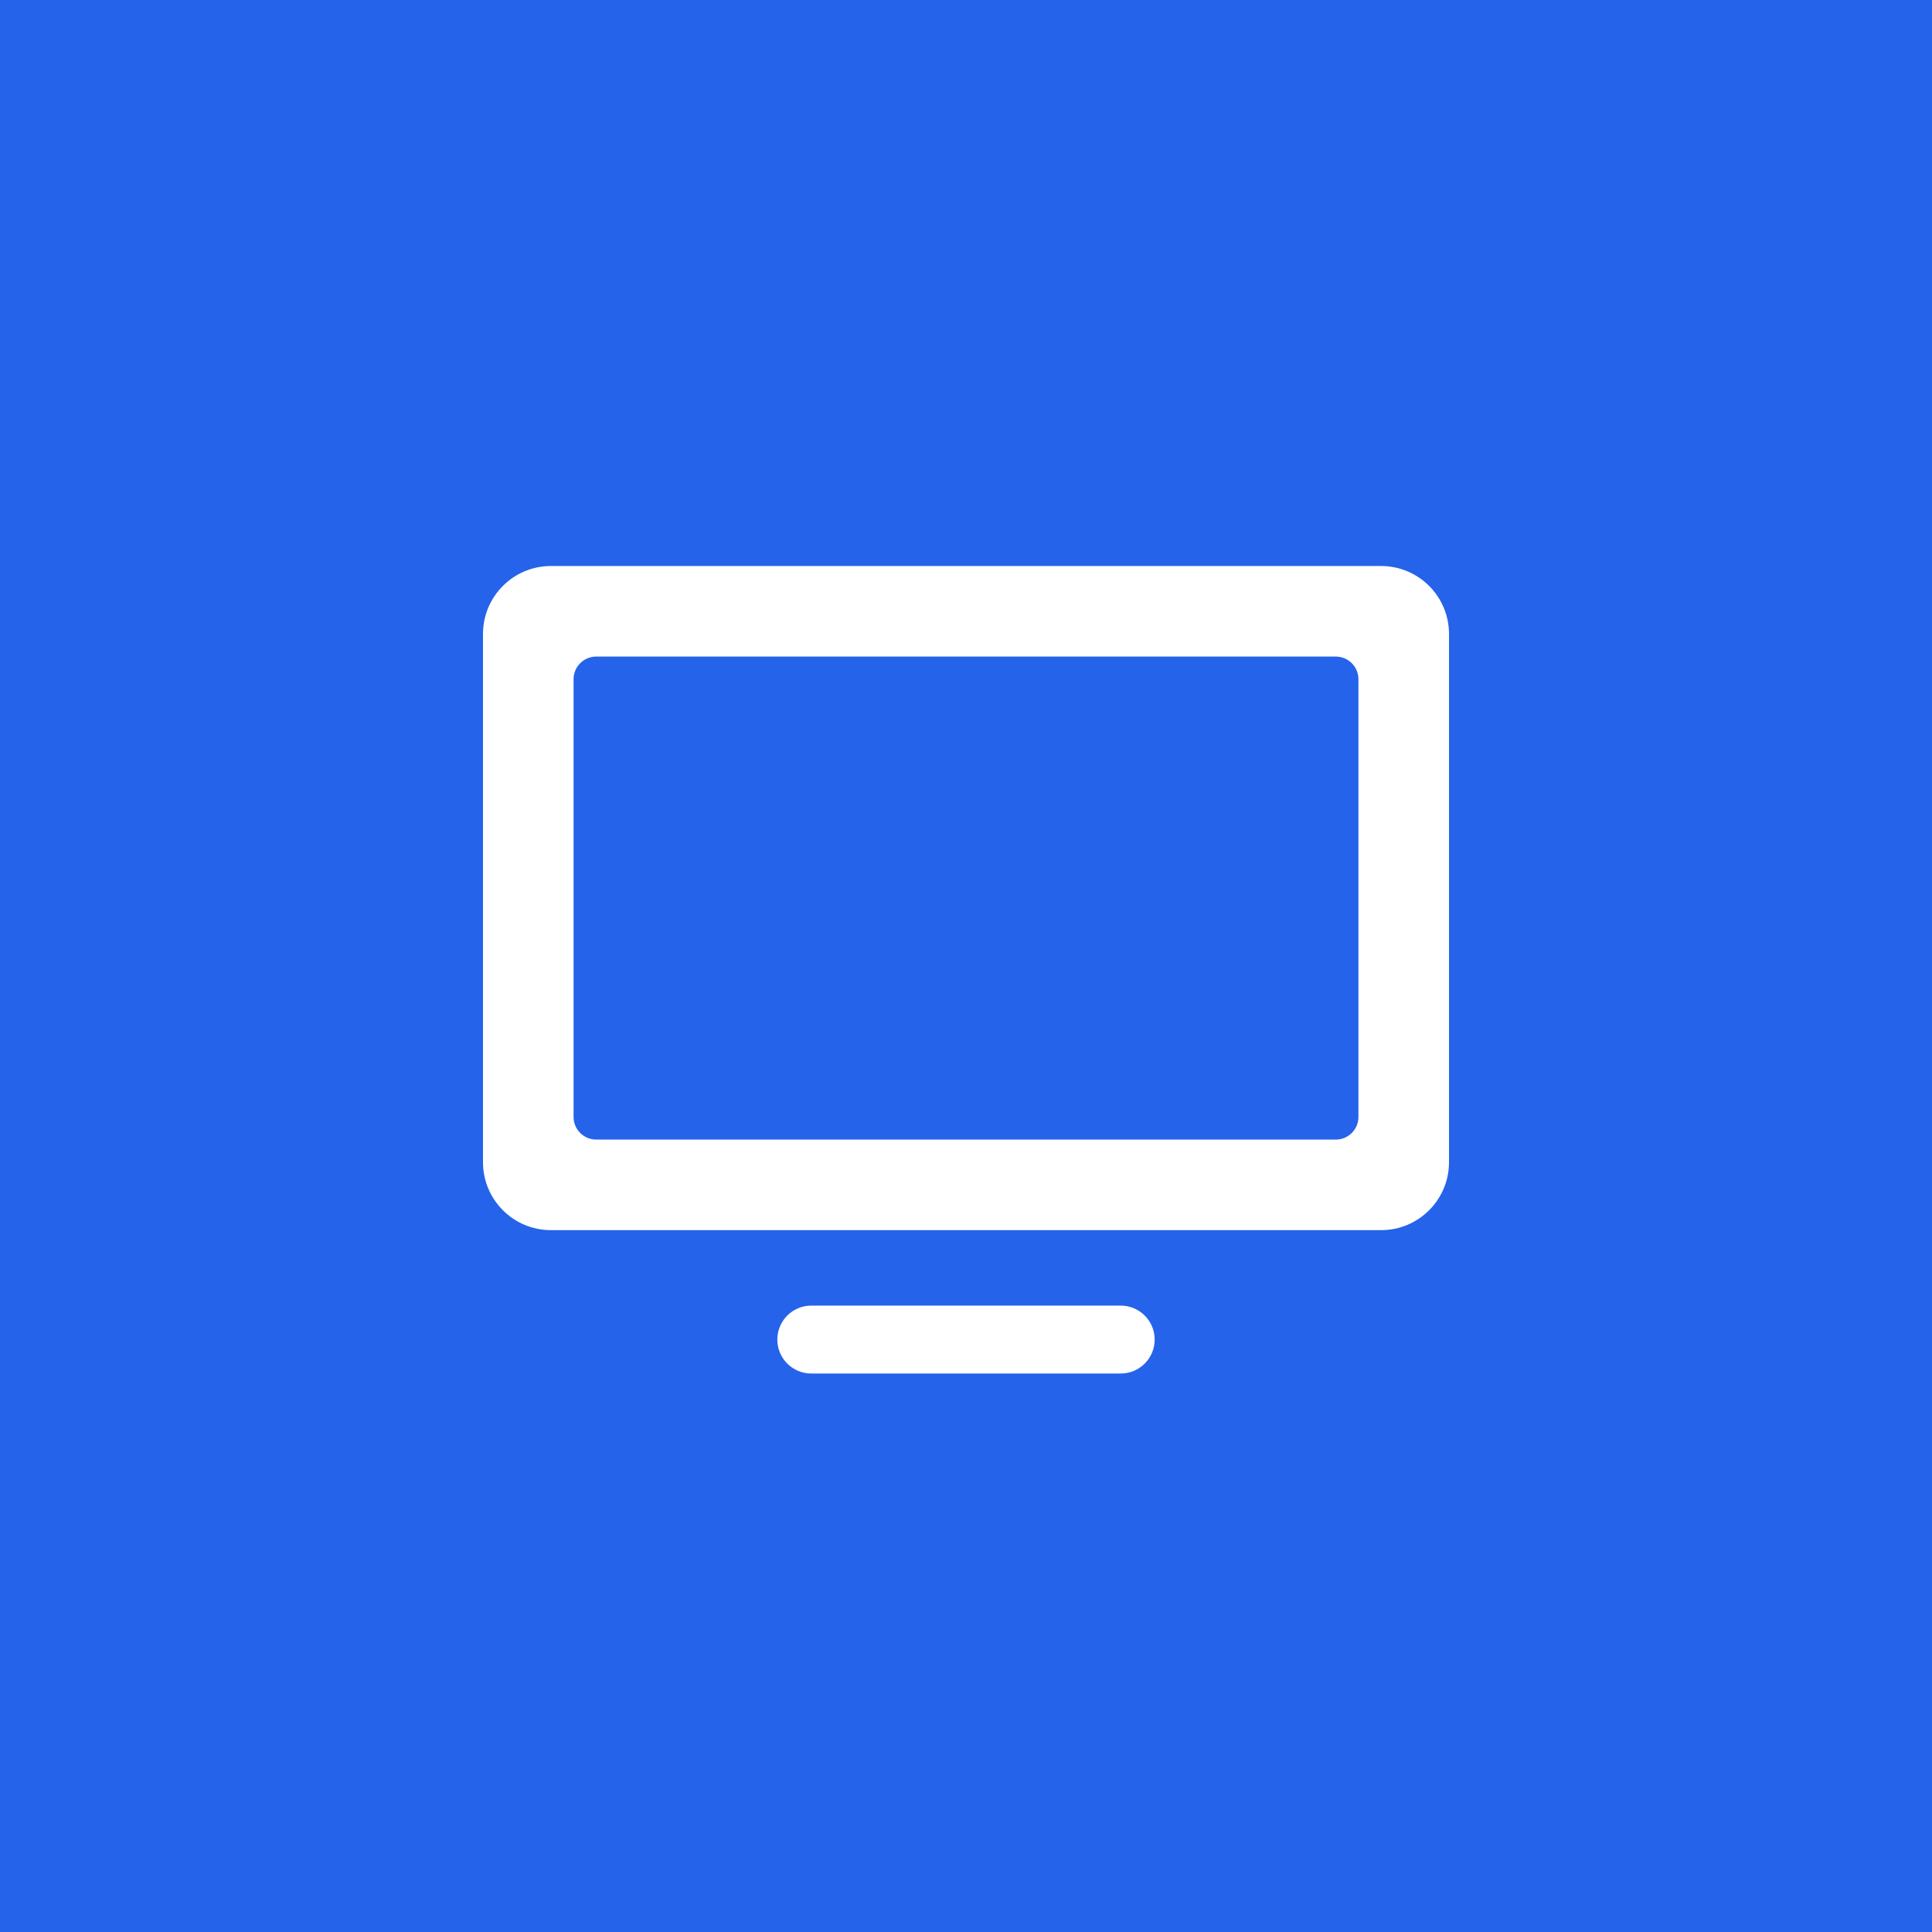
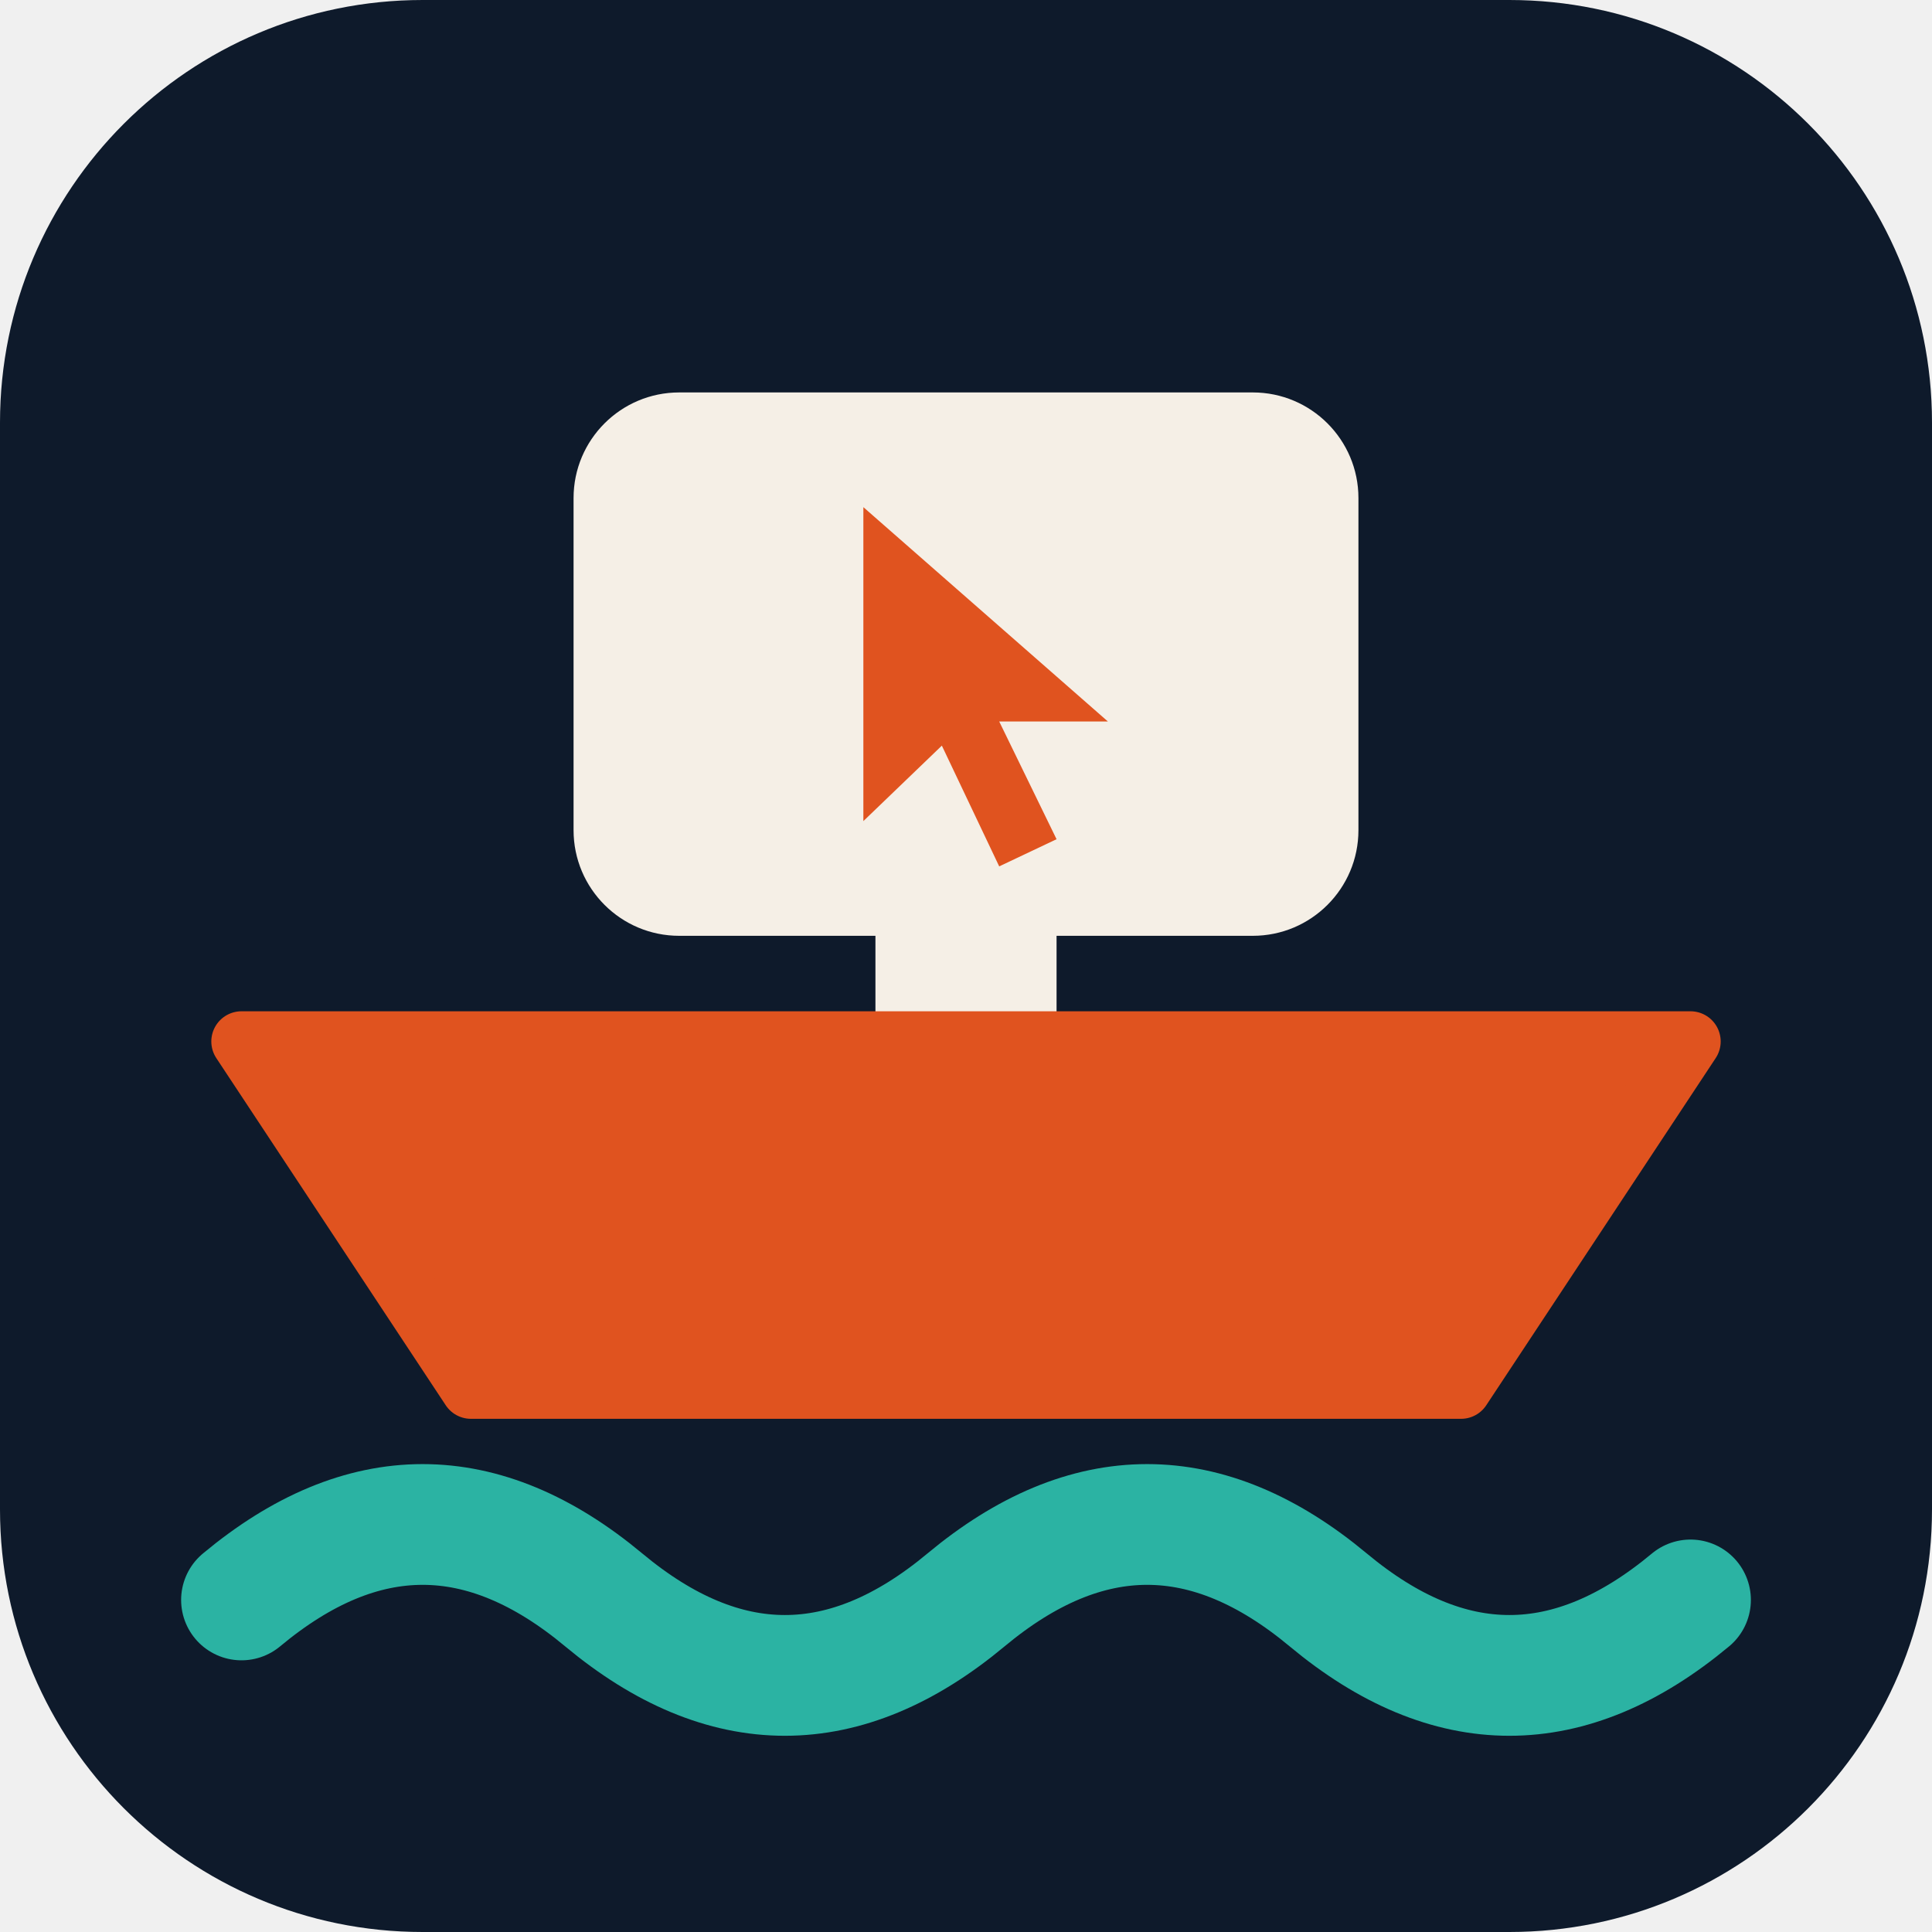
- <svg xmlns="http://www.w3.org/2000/svg" viewBox="0 0 512 512">
-   <rect width="512" height="512" fill="#2563eb" />
-   <rect x="128" y="150" width="256" height="176" rx="18" fill="#fff" />
-   <rect x="152" y="174" width="208" height="128" rx="6" fill="#2563eb" />
-   <rect x="206" y="346" width="100" height="18" rx="9" fill="#fff" />
+ <svg xmlns="http://www.w3.org/2000/svg" width="64" height="64" viewBox="0 0 64 64">
+   <g transform="translate(0 0) scale(1.0)">
+     <rect width="64" height="64" rx="14" fill="#0E1A2B" />
+     <rect x="19" y="13" width="26" height="18" rx="3.5" fill="#F5EFE6" />
+     <path d="M28.6 16.8v10.4l2.6-2.5 1.9 4 1.9-.9-1.9-3.9h3.6z" fill="#E0531F" />
+     <rect x="29" y="30" width="6" height="4.5" fill="#F5EFE6" />
+     <path d="M8 34.5h48l-7.6 11.5H15.6z" fill="#E0531F" stroke="#E0531F" stroke-width="2" stroke-linejoin="round" />
+     <path d="M8 53q6-5 12 0t12 0t12 0t12 0" fill="none" stroke="#2BB3A3" stroke-width="4" stroke-linecap="round" />
+   </g>
</svg>
